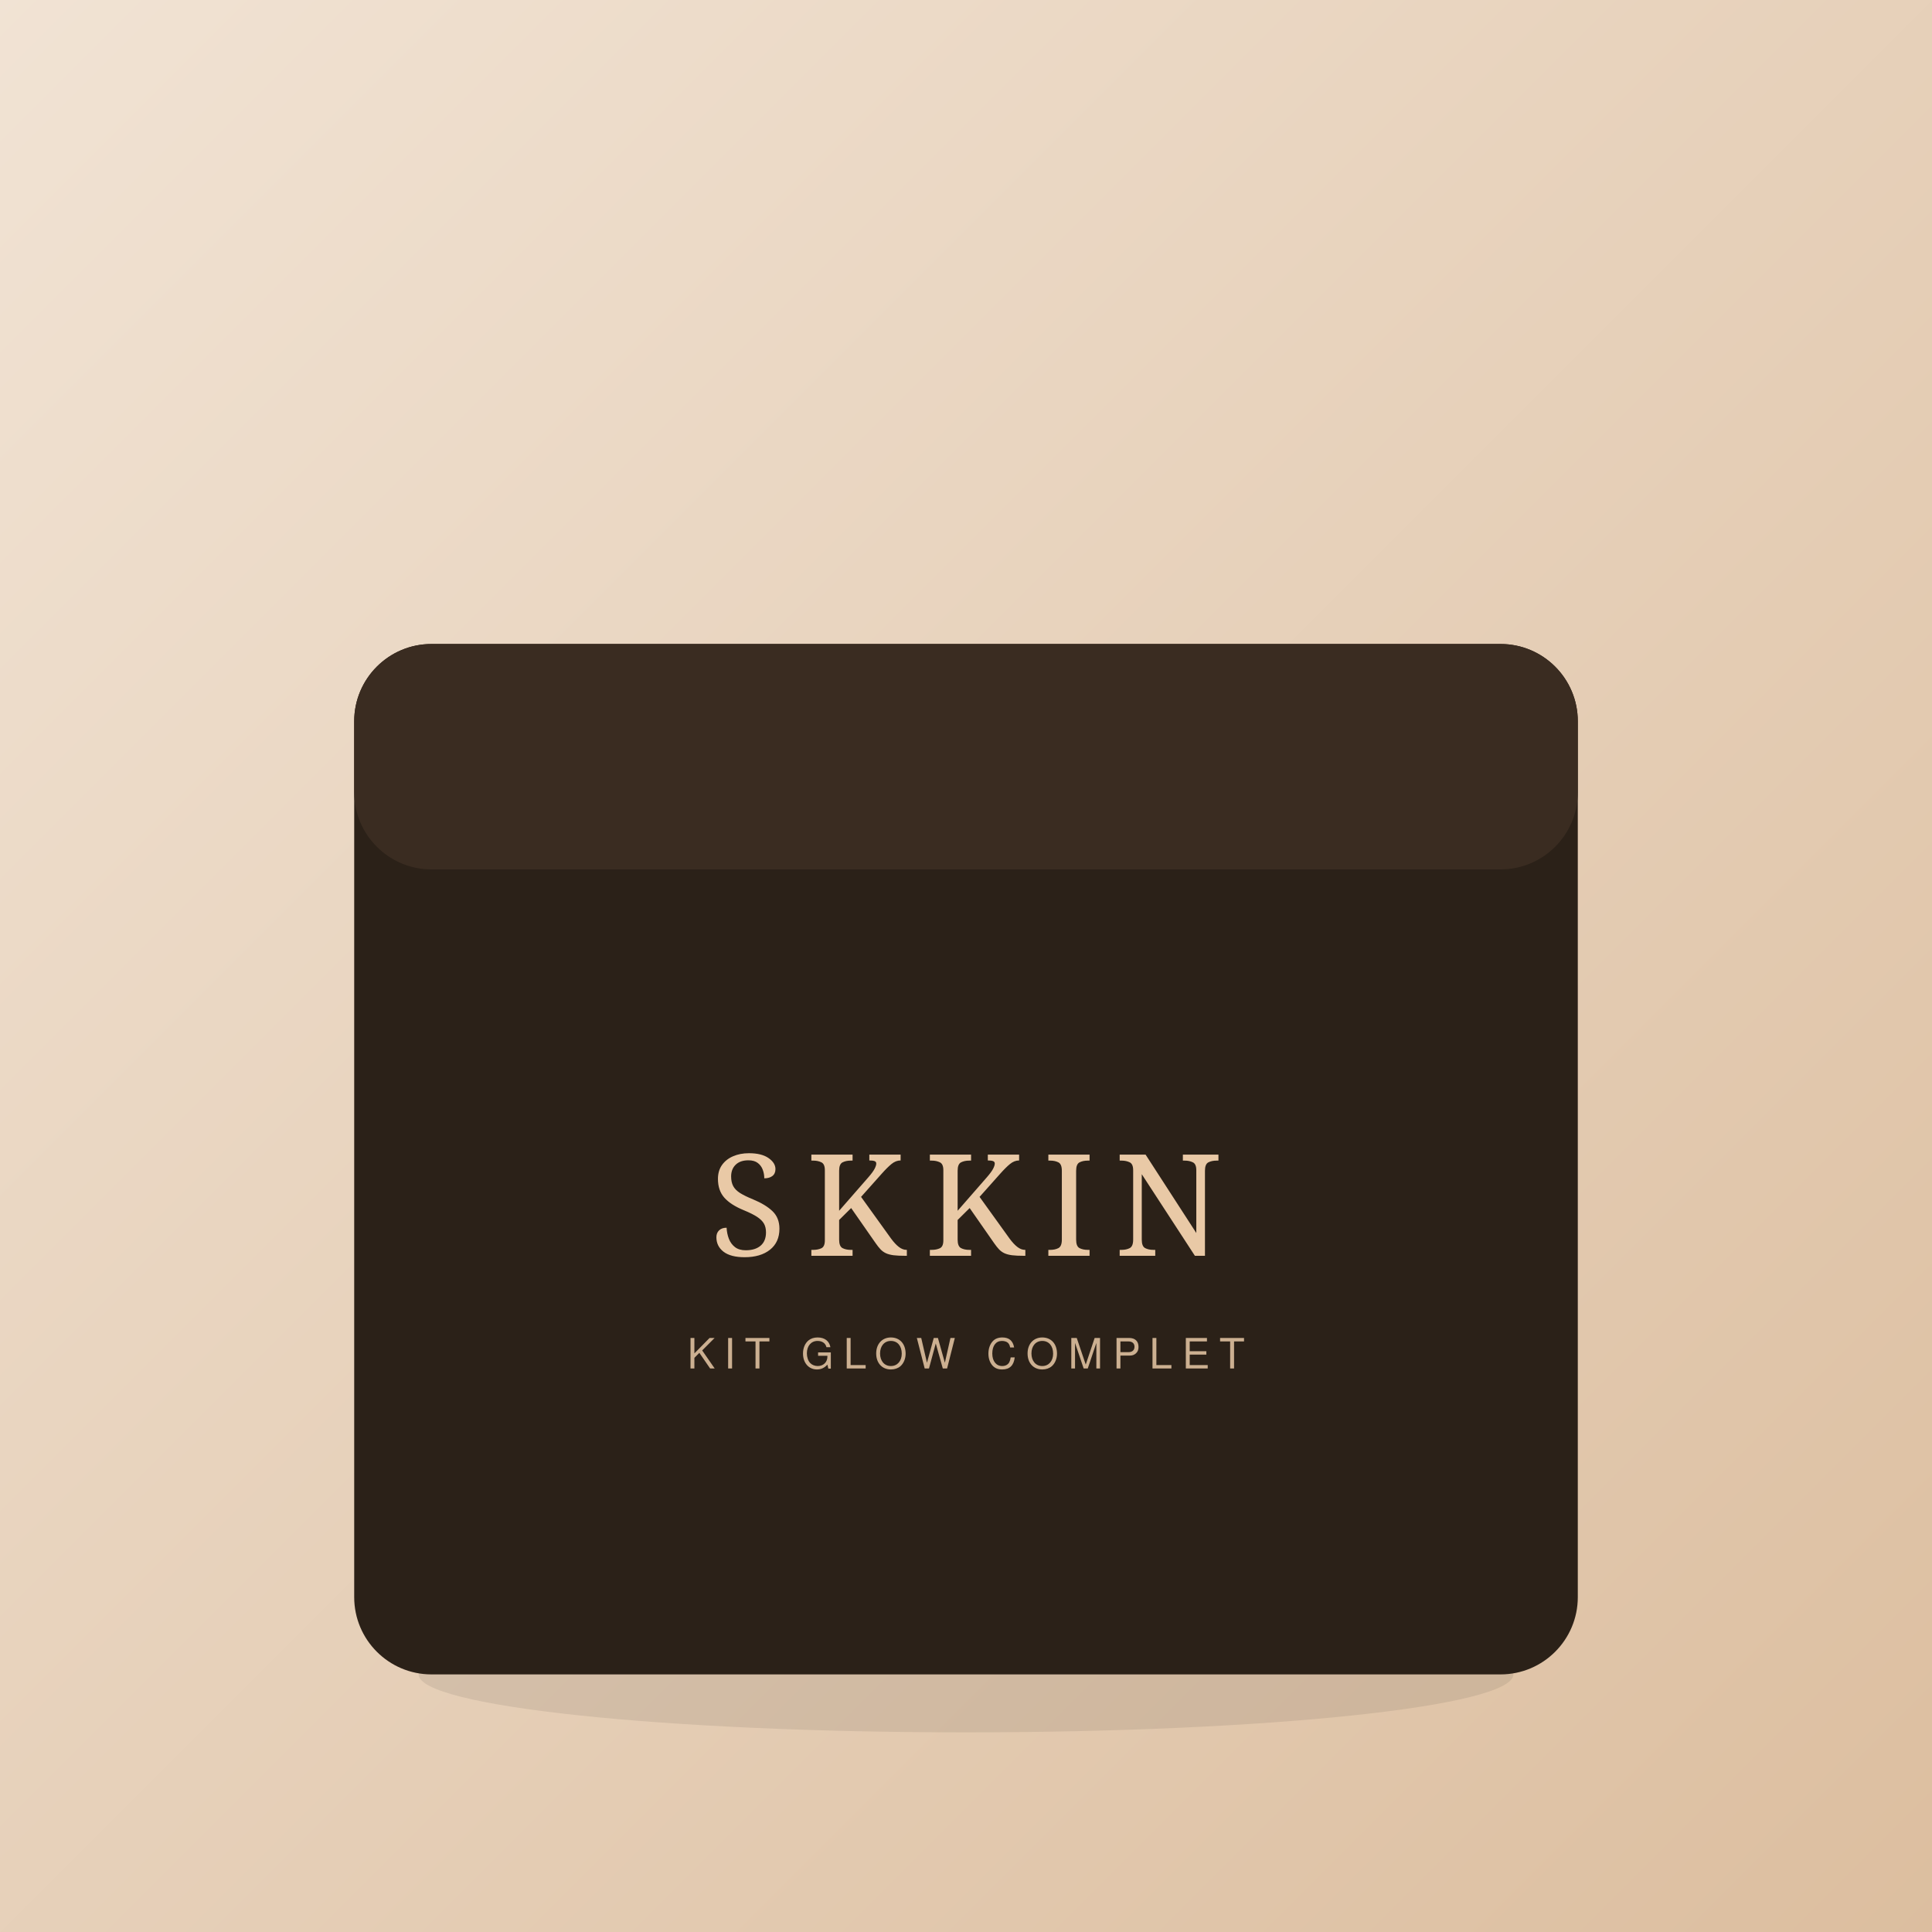
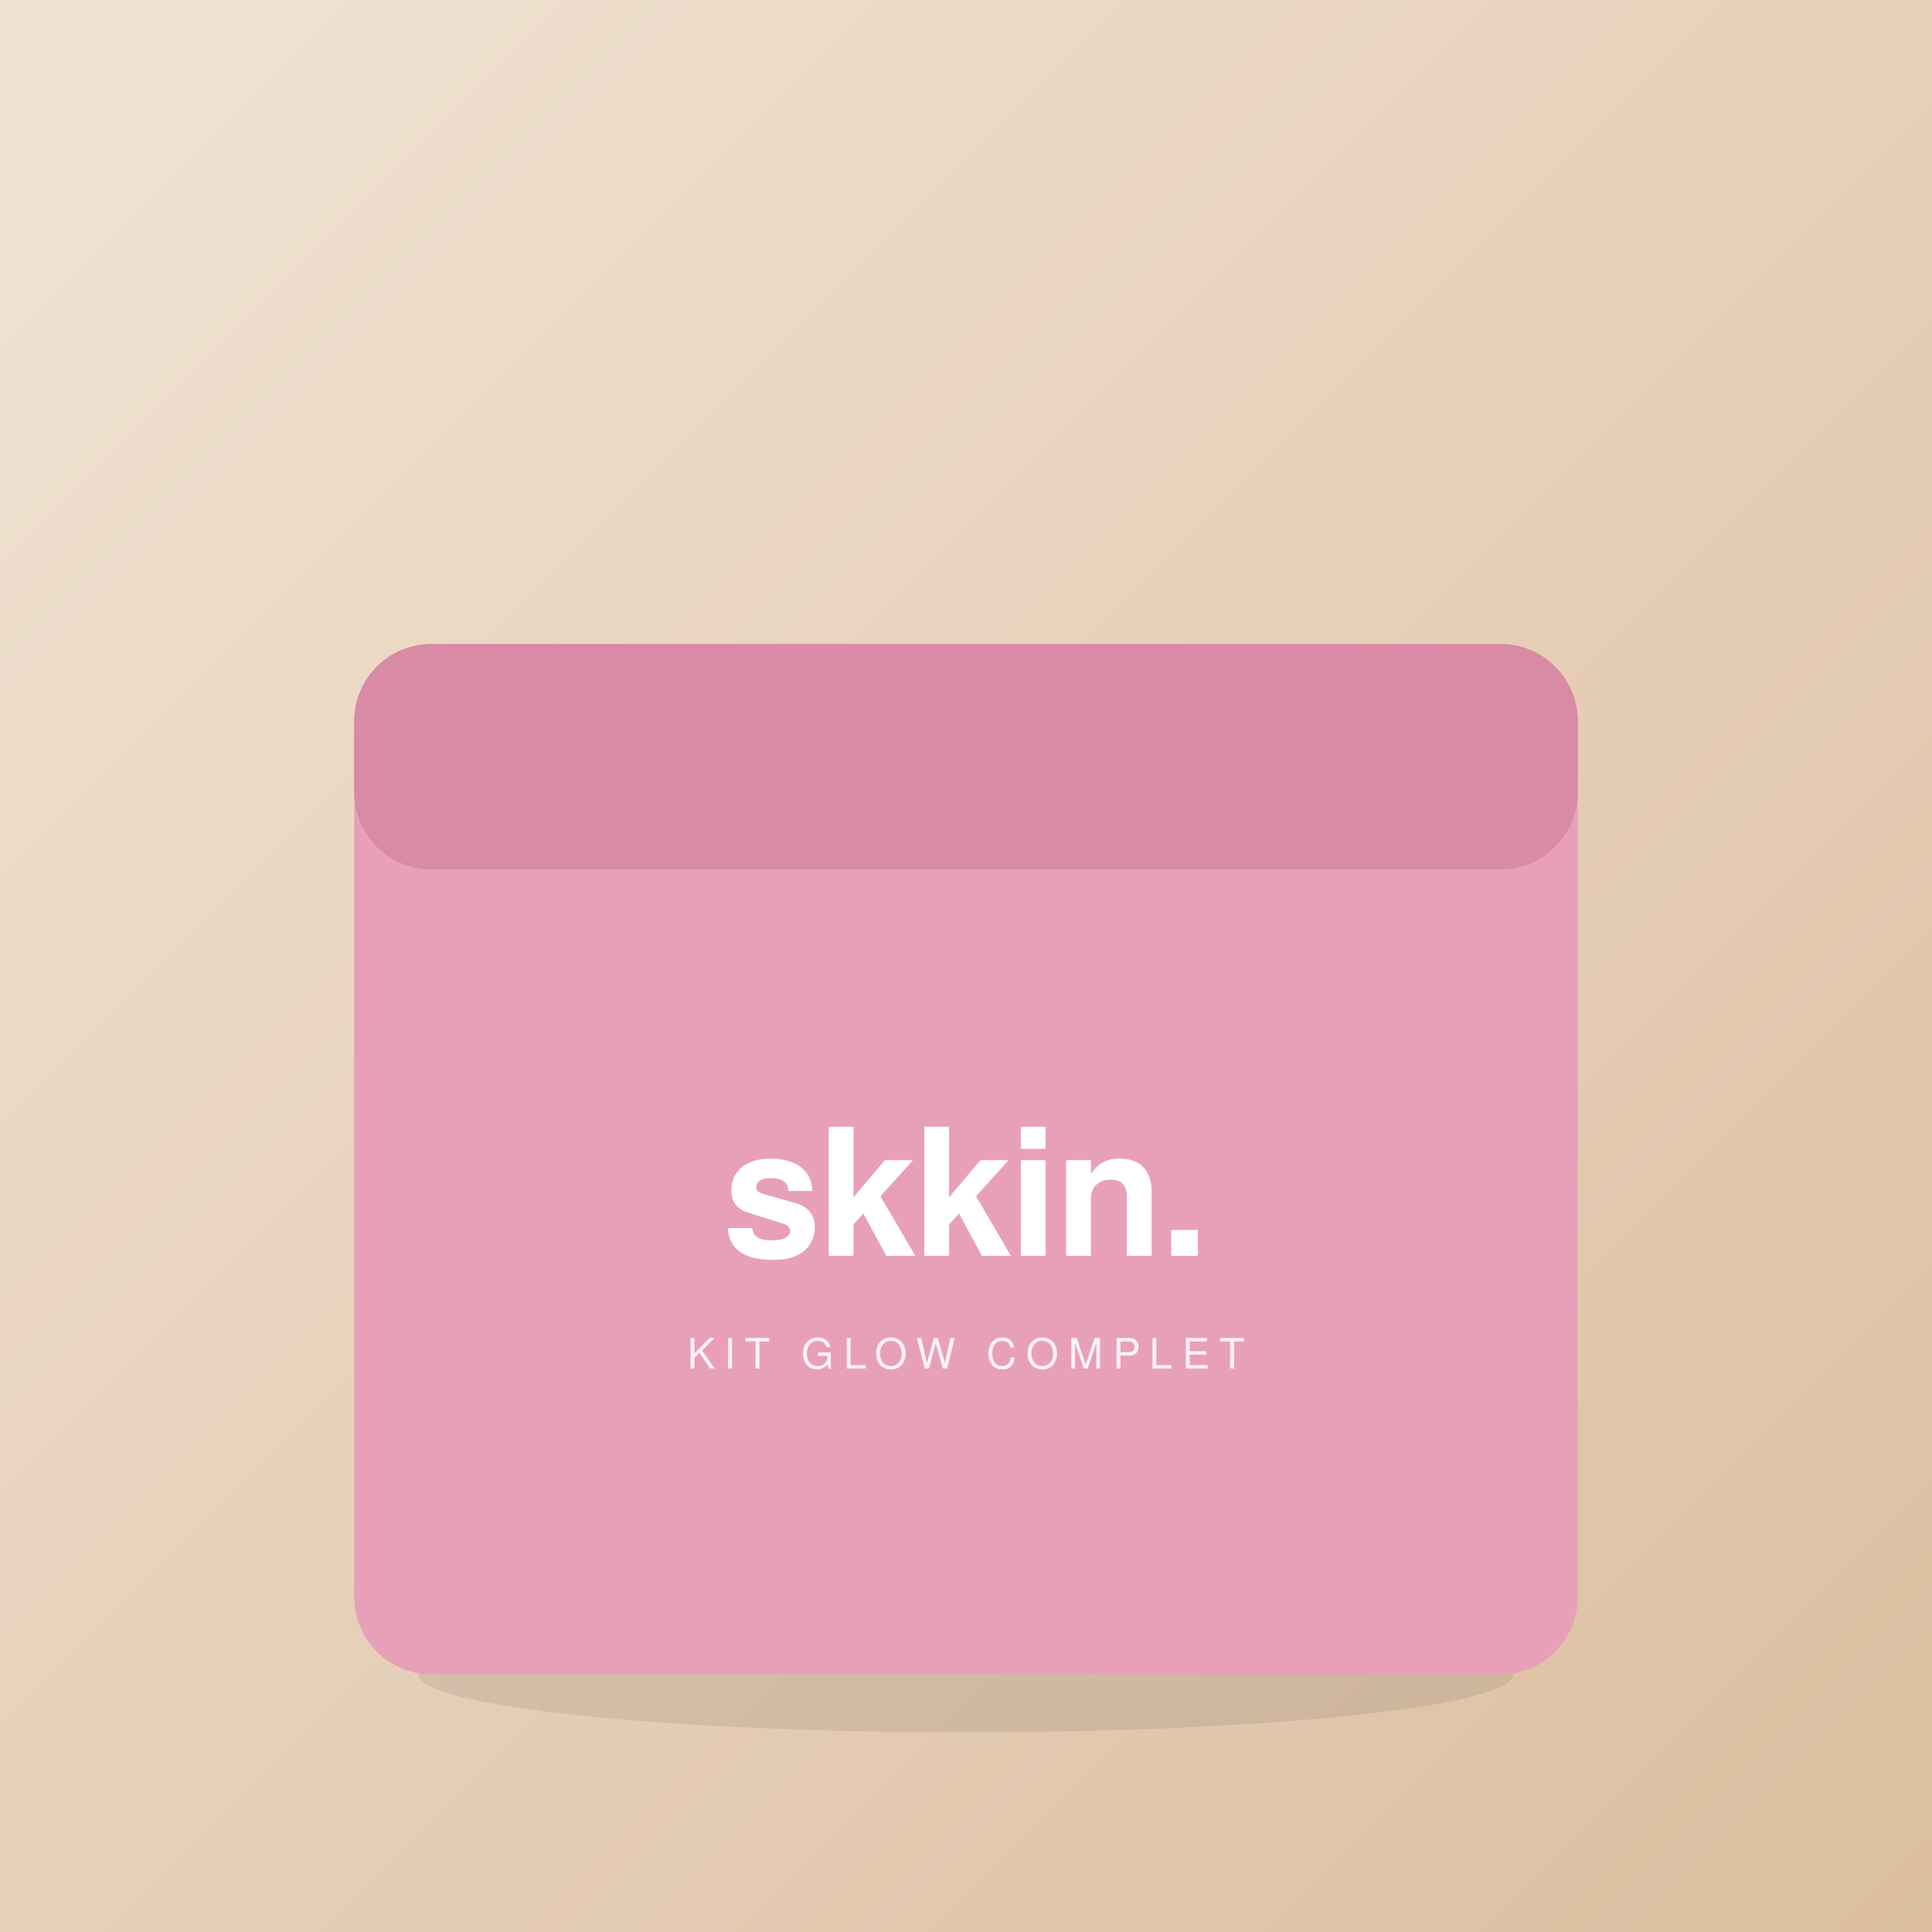
<svg xmlns="http://www.w3.org/2000/svg" viewBox="0 0 600 600">
  <defs>
    <linearGradient id="bg" x1="0" y1="0" x2="1" y2="1">
      <stop offset="0" stop-color="#f1e3d4" />
      <stop offset="1" stop-color="#dcbe9f" />
    </linearGradient>
    <linearGradient id="pk" x1="0" y1="0" x2="1" y2="0">
      <stop offset="0" stop-color="#8a5228" />
      <stop offset=".5" stop-color="#c58a54" />
      <stop offset="1" stop-color="#7a4520" />
    </linearGradient>
  </defs>
  <rect width="600" height="600" fill="url(#bg)" />
  <ellipse cx="300" cy="520" rx="170" ry="18" fill="#000" opacity=".08" />
-   <rect x="110" y="200" width="380" height="320" rx="24" fill="#2b2118" />
-   <rect x="110" y="200" width="380" height="70" rx="24" fill="#3a2c21" />
-   <text x="300" y="390" text-anchor="middle" font-family="Georgia, serif" font-size="44" letter-spacing="6" fill="#e9c9a6">SKKIN</text>
-   <text x="300" y="425" text-anchor="middle" font-family="Helvetica, Arial, sans-serif" font-size="13" letter-spacing="3" fill="#e9c9a6" opacity=".85">KIT GLOW COMPLET</text>
+   <rect x="110" y="200" width="380" height="320" rx="24" fill="#e8a0b8" />
+   <rect x="110" y="200" width="380" height="70" rx="24" fill="#d98aa5" />
+   <text x="300" y="390" text-anchor="middle" font-family="Helvetica, Arial, sans-serif" font-weight="900" font-size="55" letter-spacing="-1" fill="#fff">skkin.</text>
+   <text x="300" y="425" text-anchor="middle" font-family="Helvetica, Arial, sans-serif" font-size="13" letter-spacing="3" fill="#fff" opacity=".85">KIT GLOW COMPLET</text>
</svg>
